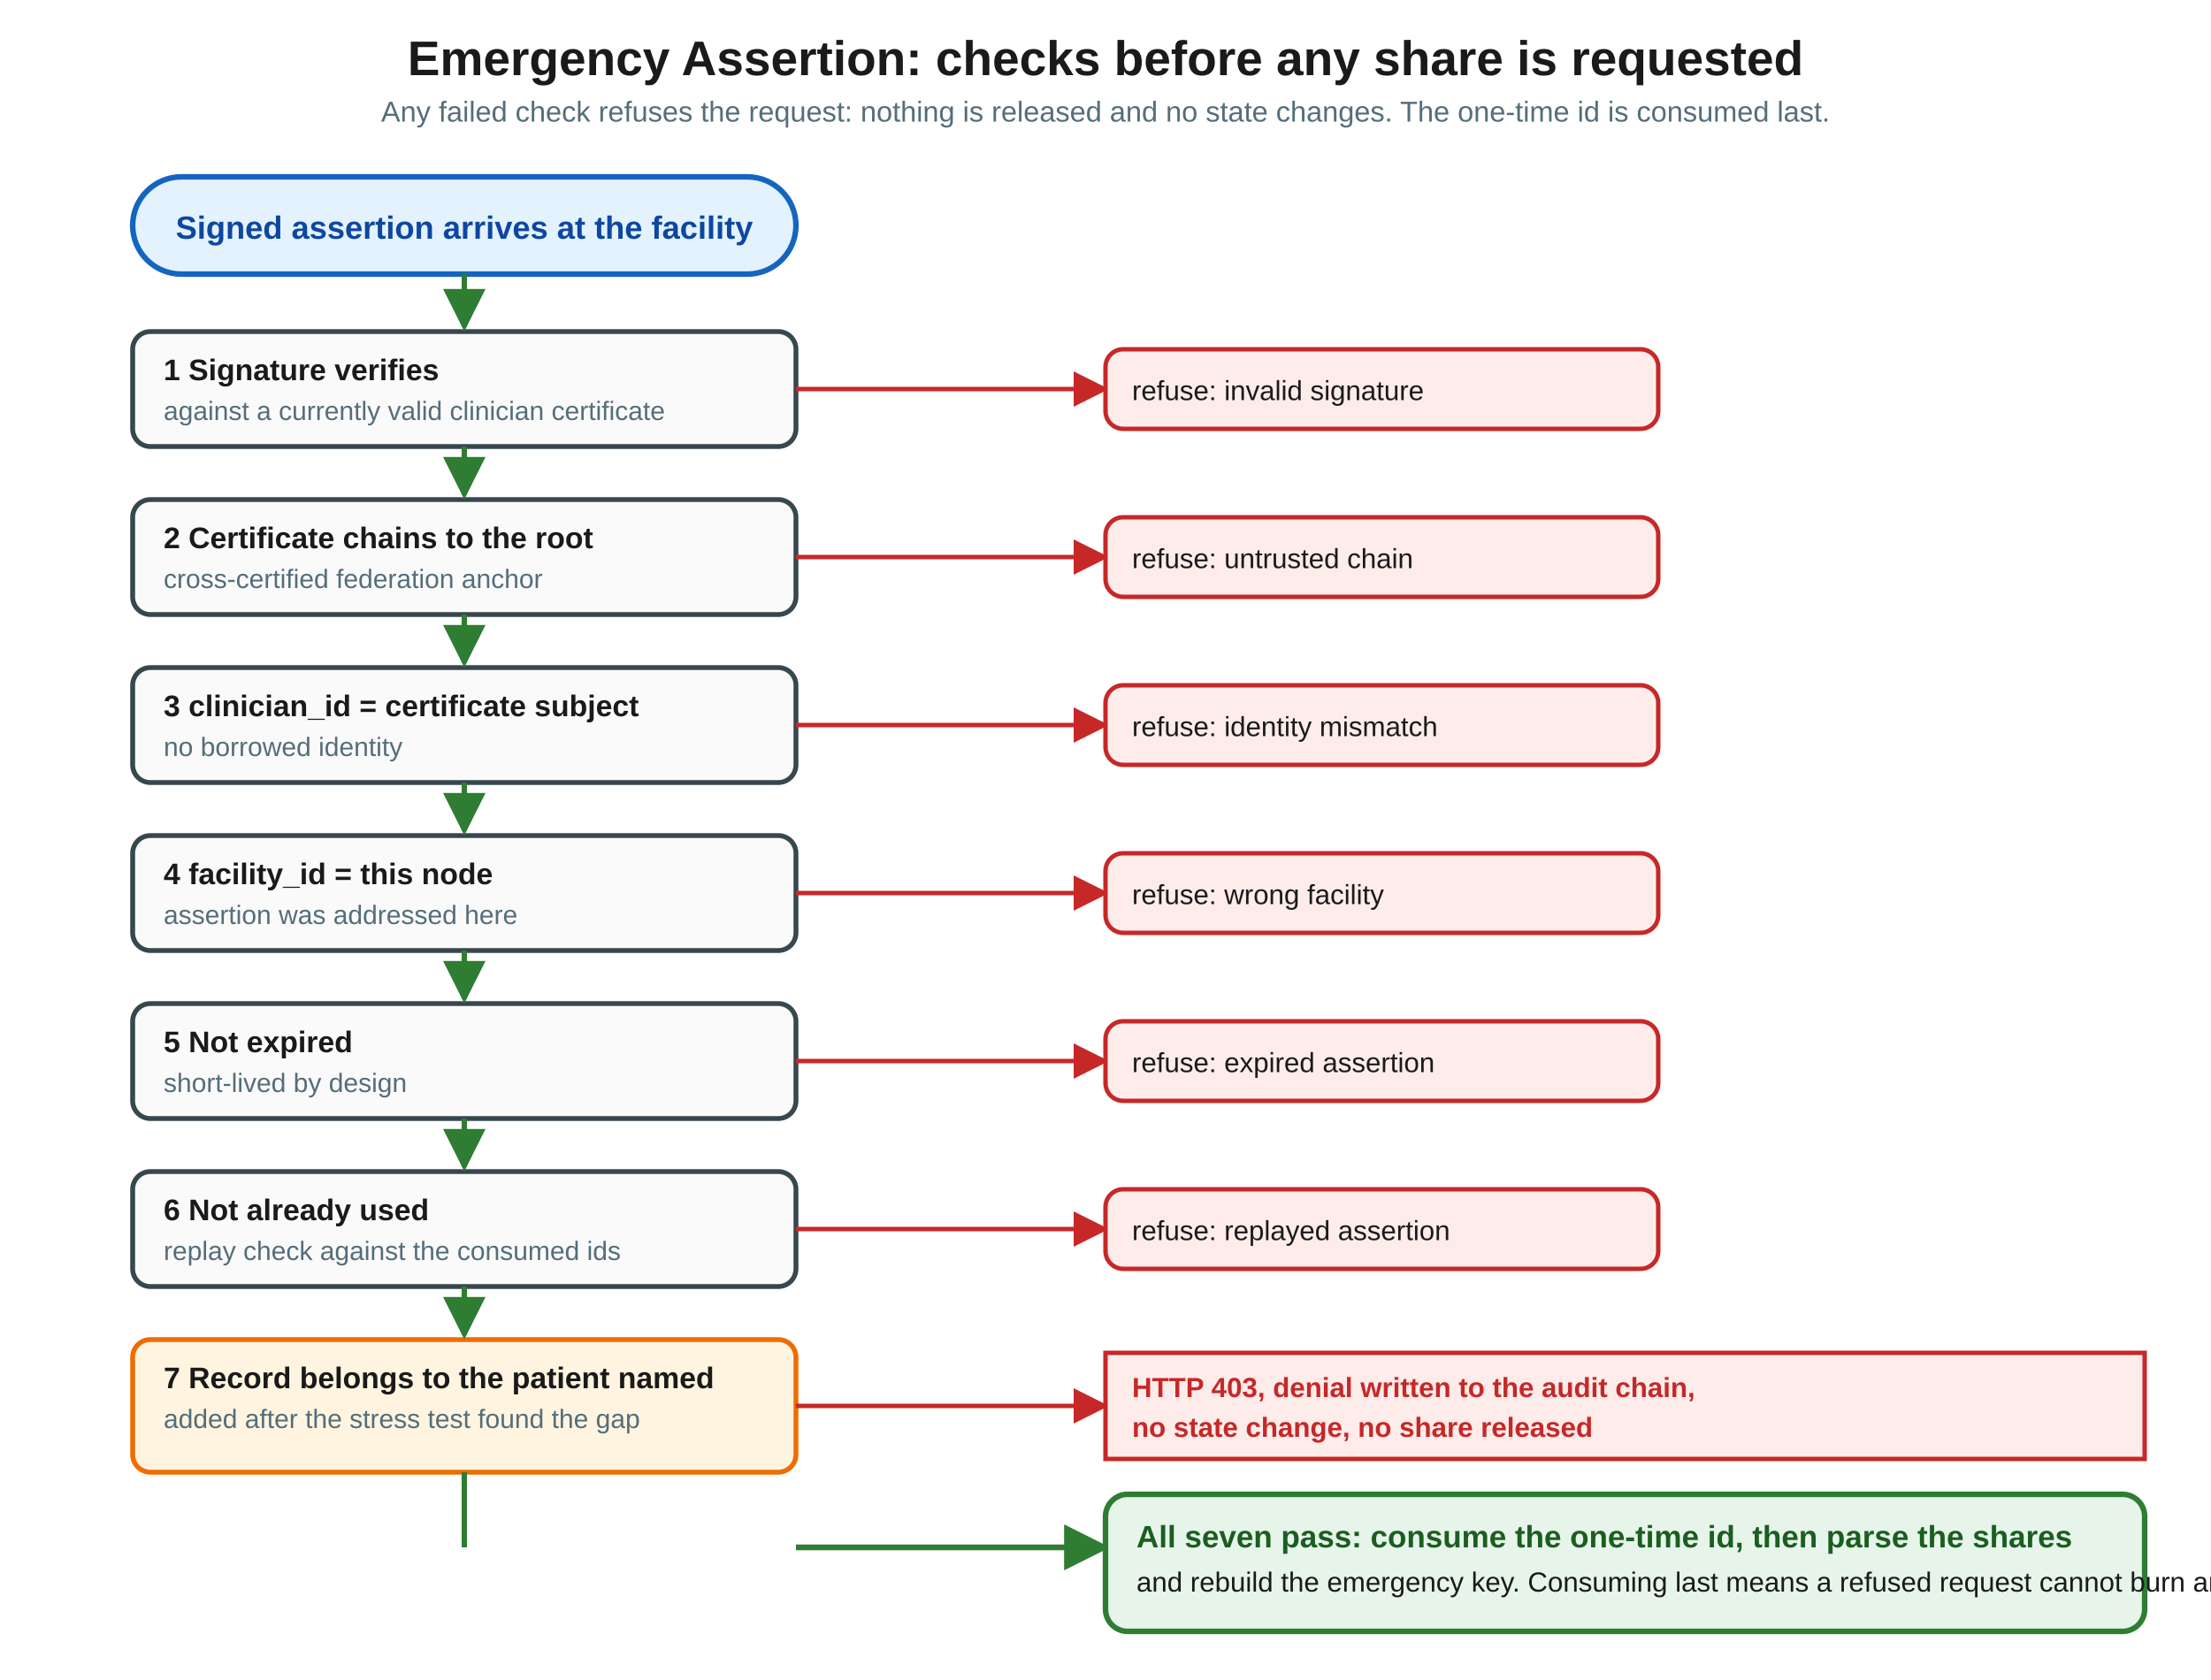
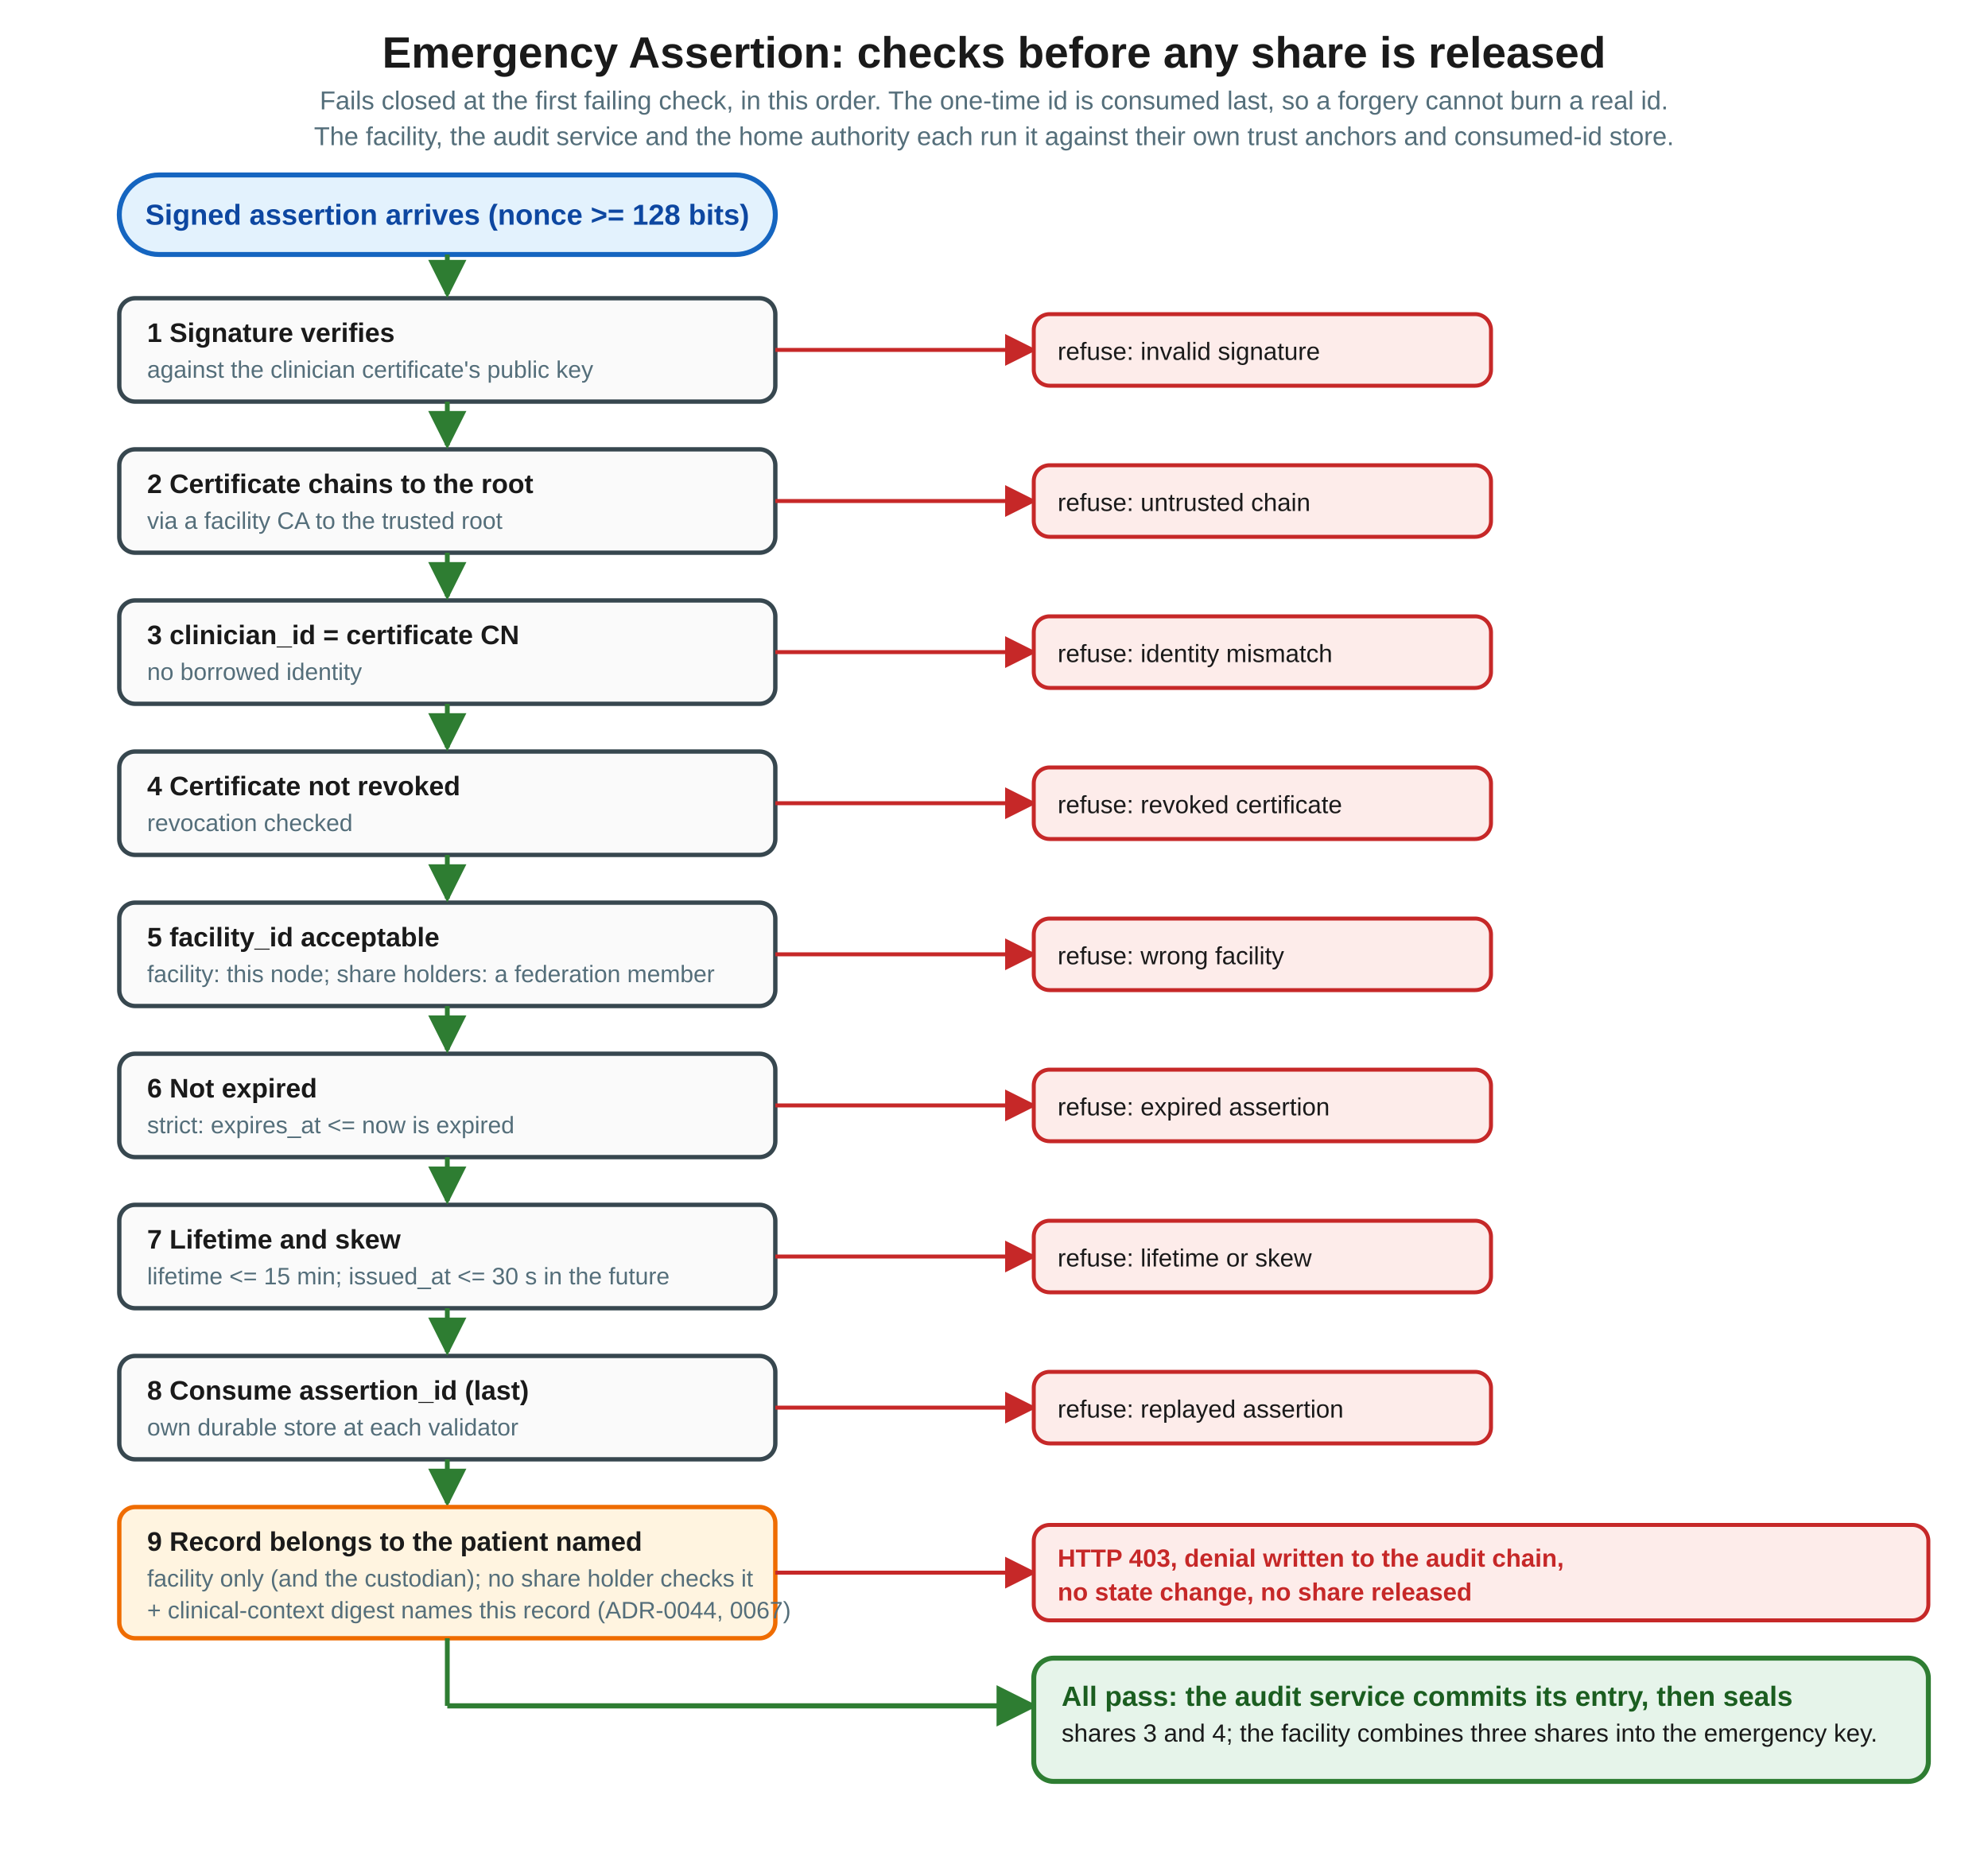
- <svg xmlns="http://www.w3.org/2000/svg" viewBox="0 0 1000 760" font-family="Segoe UI, Arial, sans-serif">
+ <svg xmlns="http://www.w3.org/2000/svg" viewBox="0 0 1000 930" font-family="Segoe UI, Arial, sans-serif">
  <defs>
    <marker id="ar" viewBox="0 0 10 10" refX="9" refY="5" markerWidth="8" markerHeight="8" orient="auto-start-reverse">
      <path d="M0,0 L10,5 L0,10 z" fill="#37474f" />
    </marker>
    <marker id="ae" viewBox="0 0 10 10" refX="9" refY="5" markerWidth="8" markerHeight="8" orient="auto-start-reverse">
      <path d="M0,0 L10,5 L0,10 z" fill="#c62828" />
    </marker>
    <marker id="ag" viewBox="0 0 10 10" refX="9" refY="5" markerWidth="8" markerHeight="8" orient="auto-start-reverse">
      <path d="M0,0 L10,5 L0,10 z" fill="#2e7d32" />
    </marker>
  </defs>
-   <rect width="1000" height="760" fill="#ffffff" />
-   <text x="500" y="34" text-anchor="middle" font-size="22" font-weight="700" fill="#1a1a1a">Emergency Assertion: checks before any share is requested</text>
-   <text x="500" y="55" text-anchor="middle" font-size="13" fill="#546e7a">Any failed check refuses the request: nothing is released and no state changes. The one-time id is consumed last.</text>
-   <rect x="60" y="80" width="300" height="44" rx="22" fill="#e3f2fd" stroke="#1565c0" stroke-width="2.5" />
-   <text x="210" y="108" text-anchor="middle" font-size="14.5" font-weight="700" fill="#0d47a1">Signed assertion arrives at the facility</text>
-   <g stroke-width="2.2" fill="#fafafa" stroke="#37474f">
-     <rect x="60" y="150" width="300" height="52" rx="8" />
-     <rect x="60" y="226" width="300" height="52" rx="8" />
-     <rect x="60" y="302" width="300" height="52" rx="8" />
-     <rect x="60" y="378" width="300" height="52" rx="8" />
-     <rect x="60" y="454" width="300" height="52" rx="8" />
-     <rect x="60" y="530" width="300" height="52" rx="8" />
-     <rect x="60" y="606" width="300" height="60" rx="8" stroke="#ef6c00" fill="#fff4e0" />
-   </g>
-   <g font-size="13.5" fill="#1a1a1a">
-     <text x="74" y="172" font-weight="700">1  Signature verifies</text>
-     <text x="74" y="190" font-size="12" fill="#546e7a">against a currently valid clinician certificate</text>
-     <text x="74" y="248" font-weight="700">2  Certificate chains to the root</text>
-     <text x="74" y="266" font-size="12" fill="#546e7a">cross-certified federation anchor</text>
-     <text x="74" y="324" font-weight="700">3  clinician_id = certificate subject</text>
-     <text x="74" y="342" font-size="12" fill="#546e7a">no borrowed identity</text>
-     <text x="74" y="400" font-weight="700">4  facility_id = this node</text>
-     <text x="74" y="418" font-size="12" fill="#546e7a">assertion was addressed here</text>
-     <text x="74" y="476" font-weight="700">5  Not expired</text>
-     <text x="74" y="494" font-size="12" fill="#546e7a">short-lived by design</text>
-     <text x="74" y="552" font-weight="700">6  Not already used</text>
-     <text x="74" y="570" font-size="12" fill="#546e7a">replay check against the consumed ids</text>
-     <text x="74" y="628" font-weight="700">7  Record belongs to the patient named</text>
-     <text x="74" y="646" font-size="12" fill="#546e7a">added after the stress test found the gap</text>
-   </g>
-   <g stroke="#2e7d32" stroke-width="2.4" fill="none">
-     <path d="M210,124 V148" marker-end="url(#ag)" />
-     <path d="M210,202 V224" marker-end="url(#ag)" />
-     <path d="M210,278 V300" marker-end="url(#ag)" />
-     <path d="M210,354 V376" marker-end="url(#ag)" />
-     <path d="M210,430 V452" marker-end="url(#ag)" />
-     <path d="M210,506 V528" marker-end="url(#ag)" />
-     <path d="M210,582 V604" marker-end="url(#ag)" />
-   </g>
-   <g stroke="#c62828" stroke-width="2" fill="none">
-     <path d="M360,176 H500" marker-end="url(#ae)" />
-     <path d="M360,252 H500" marker-end="url(#ae)" />
-     <path d="M360,328 H500" marker-end="url(#ae)" />
-     <path d="M360,404 H500" marker-end="url(#ae)" />
-     <path d="M360,480 H500" marker-end="url(#ae)" />
-     <path d="M360,556 H500" marker-end="url(#ae)" />
-     <path d="M360,636 H500" marker-end="url(#ae)" />
-   </g>
-   <g stroke-width="2" fill="#fdecea" stroke="#c62828">
-     <rect x="500" y="158" width="250" height="36" rx="8" />
-     <rect x="500" y="234" width="250" height="36" rx="8" />
-     <rect x="500" y="310" width="250" height="36" rx="8" />
-     <rect x="500" y="386" width="250" height="36" rx="8" />
-     <rect x="500" y="462" width="250" height="36" rx="8" />
-     <rect x="500" y="538" width="250" height="36" rx="8" />
-     <rect x="500" y="612" width="470" height="48" />
-   </g>
-   <g font-size="12.5" fill="#1a1a1a">
-     <text x="512" y="181">refuse: invalid signature</text>
-     <text x="512" y="257">refuse: untrusted chain</text>
-     <text x="512" y="333">refuse: identity mismatch</text>
-     <text x="512" y="409">refuse: wrong facility</text>
-     <text x="512" y="485">refuse: expired assertion</text>
-     <text x="512" y="561">refuse: replayed assertion</text>
-     <text x="512" y="632" font-weight="700" fill="#c62828">HTTP 403, denial written to the audit chain,</text>
-     <text x="512" y="650" font-weight="700" fill="#c62828">no state change, no share released</text>
-   </g>
-   <path d="M360,700 H500" stroke="#2e7d32" stroke-width="2.6" fill="none" marker-end="url(#ag)" />
-   <path d="M210,666 V700" stroke="#2e7d32" stroke-width="2.4" fill="none" />
-   <rect x="500" y="676" width="470" height="62" rx="10" fill="#e6f4ea" stroke="#2e7d32" stroke-width="2.5" />
-   <text x="514" y="700" font-size="14" font-weight="700" fill="#1b5e20">All seven pass: consume the one-time id, then parse the shares</text>
-   <text x="514" y="720" font-size="12.5" fill="#1a1a1a">and rebuild the emergency key. Consuming last means a refused request cannot burn an id.</text>
+   <rect width="1000" height="930" fill="#ffffff" />
+   <text x="500" y="34" text-anchor="middle" font-size="22" font-weight="700" fill="#1a1a1a">Emergency Assertion: checks before any share is released</text>
+   <text x="500" y="55" text-anchor="middle" font-size="13" fill="#546e7a">Fails closed at the first failing check, in this order. The one-time id is consumed last, so a forgery cannot burn a real id.</text>
+   <text x="500" y="73" text-anchor="middle" font-size="13" fill="#546e7a">The facility, the audit service and the home authority each run it against their own trust anchors and consumed-id store.</text>
+   <rect x="60" y="88" width="330" height="40" rx="20" fill="#e3f2fd" stroke="#1565c0" stroke-width="2.5" />
+   <text x="225" y="113" text-anchor="middle" font-size="14.5" font-weight="700" fill="#0d47a1">Signed assertion arrives (nonce &gt;= 128 bits)</text>
+   <rect x="60" y="150" width="330" height="52" rx="8" fill="#fafafa" stroke="#37474f" stroke-width="2.2" />
+   <text x="74" y="172" font-size="13.5" font-weight="700" fill="#1a1a1a">1  Signature verifies</text>
+   <text x="74" y="190" font-size="12" fill="#546e7a">against the clinician certificate's public key</text>
+   <path d="M390,176 H520" stroke="#c62828" stroke-width="2" fill="none" marker-end="url(#ae)" />
+   <rect x="520" y="158" width="230" height="36" rx="8" fill="#fdecea" stroke="#c62828" stroke-width="2" />
+   <text x="532" y="181" font-size="12.5" fill="#1a1a1a">refuse: invalid signature</text>
+   <rect x="60" y="226" width="330" height="52" rx="8" fill="#fafafa" stroke="#37474f" stroke-width="2.2" />
+   <text x="74" y="248" font-size="13.5" font-weight="700" fill="#1a1a1a">2  Certificate chains to the root</text>
+   <text x="74" y="266" font-size="12" fill="#546e7a">via a facility CA to the trusted root</text>
+   <path d="M390,252 H520" stroke="#c62828" stroke-width="2" fill="none" marker-end="url(#ae)" />
+   <rect x="520" y="234" width="230" height="36" rx="8" fill="#fdecea" stroke="#c62828" stroke-width="2" />
+   <text x="532" y="257" font-size="12.5" fill="#1a1a1a">refuse: untrusted chain</text>
+   <rect x="60" y="302" width="330" height="52" rx="8" fill="#fafafa" stroke="#37474f" stroke-width="2.2" />
+   <text x="74" y="324" font-size="13.5" font-weight="700" fill="#1a1a1a">3  clinician_id = certificate CN</text>
+   <text x="74" y="342" font-size="12" fill="#546e7a">no borrowed identity</text>
+   <path d="M390,328 H520" stroke="#c62828" stroke-width="2" fill="none" marker-end="url(#ae)" />
+   <rect x="520" y="310" width="230" height="36" rx="8" fill="#fdecea" stroke="#c62828" stroke-width="2" />
+   <text x="532" y="333" font-size="12.5" fill="#1a1a1a">refuse: identity mismatch</text>
+   <rect x="60" y="378" width="330" height="52" rx="8" fill="#fafafa" stroke="#37474f" stroke-width="2.2" />
+   <text x="74" y="400" font-size="13.5" font-weight="700" fill="#1a1a1a">4  Certificate not revoked</text>
+   <text x="74" y="418" font-size="12" fill="#546e7a">revocation checked</text>
+   <path d="M390,404 H520" stroke="#c62828" stroke-width="2" fill="none" marker-end="url(#ae)" />
+   <rect x="520" y="386" width="230" height="36" rx="8" fill="#fdecea" stroke="#c62828" stroke-width="2" />
+   <text x="532" y="409" font-size="12.5" fill="#1a1a1a">refuse: revoked certificate</text>
+   <rect x="60" y="454" width="330" height="52" rx="8" fill="#fafafa" stroke="#37474f" stroke-width="2.2" />
+   <text x="74" y="476" font-size="13.5" font-weight="700" fill="#1a1a1a">5  facility_id acceptable</text>
+   <text x="74" y="494" font-size="12" fill="#546e7a">facility: this node; share holders: a federation member</text>
+   <path d="M390,480 H520" stroke="#c62828" stroke-width="2" fill="none" marker-end="url(#ae)" />
+   <rect x="520" y="462" width="230" height="36" rx="8" fill="#fdecea" stroke="#c62828" stroke-width="2" />
+   <text x="532" y="485" font-size="12.5" fill="#1a1a1a">refuse: wrong facility</text>
+   <rect x="60" y="530" width="330" height="52" rx="8" fill="#fafafa" stroke="#37474f" stroke-width="2.2" />
+   <text x="74" y="552" font-size="13.5" font-weight="700" fill="#1a1a1a">6  Not expired</text>
+   <text x="74" y="570" font-size="12" fill="#546e7a">strict: expires_at &lt;= now is expired</text>
+   <path d="M390,556 H520" stroke="#c62828" stroke-width="2" fill="none" marker-end="url(#ae)" />
+   <rect x="520" y="538" width="230" height="36" rx="8" fill="#fdecea" stroke="#c62828" stroke-width="2" />
+   <text x="532" y="561" font-size="12.5" fill="#1a1a1a">refuse: expired assertion</text>
+   <rect x="60" y="606" width="330" height="52" rx="8" fill="#fafafa" stroke="#37474f" stroke-width="2.2" />
+   <text x="74" y="628" font-size="13.5" font-weight="700" fill="#1a1a1a">7  Lifetime and skew</text>
+   <text x="74" y="646" font-size="12" fill="#546e7a">lifetime &lt;= 15 min; issued_at &lt;= 30 s in the future</text>
+   <path d="M390,632 H520" stroke="#c62828" stroke-width="2" fill="none" marker-end="url(#ae)" />
+   <rect x="520" y="614" width="230" height="36" rx="8" fill="#fdecea" stroke="#c62828" stroke-width="2" />
+   <text x="532" y="637" font-size="12.5" fill="#1a1a1a">refuse: lifetime or skew</text>
+   <rect x="60" y="682" width="330" height="52" rx="8" fill="#fafafa" stroke="#37474f" stroke-width="2.2" />
+   <text x="74" y="704" font-size="13.5" font-weight="700" fill="#1a1a1a">8  Consume assertion_id (last)</text>
+   <text x="74" y="722" font-size="12" fill="#546e7a">own durable store at each validator</text>
+   <path d="M390,708 H520" stroke="#c62828" stroke-width="2" fill="none" marker-end="url(#ae)" />
+   <rect x="520" y="690" width="230" height="36" rx="8" fill="#fdecea" stroke="#c62828" stroke-width="2" />
+   <text x="532" y="713" font-size="12.5" fill="#1a1a1a">refuse: replayed assertion</text>
+   <path d="M225,128 V148" stroke="#2e7d32" stroke-width="2.4" fill="none" marker-end="url(#ag)" />
+   <path d="M225,202 V224" stroke="#2e7d32" stroke-width="2.4" fill="none" marker-end="url(#ag)" />
+   <path d="M225,278 V300" stroke="#2e7d32" stroke-width="2.4" fill="none" marker-end="url(#ag)" />
+   <path d="M225,354 V376" stroke="#2e7d32" stroke-width="2.4" fill="none" marker-end="url(#ag)" />
+   <path d="M225,430 V452" stroke="#2e7d32" stroke-width="2.4" fill="none" marker-end="url(#ag)" />
+   <path d="M225,506 V528" stroke="#2e7d32" stroke-width="2.4" fill="none" marker-end="url(#ag)" />
+   <path d="M225,582 V604" stroke="#2e7d32" stroke-width="2.4" fill="none" marker-end="url(#ag)" />
+   <path d="M225,658 V680" stroke="#2e7d32" stroke-width="2.4" fill="none" marker-end="url(#ag)" />
+   <path d="M225,734 V756" stroke="#2e7d32" stroke-width="2.4" fill="none" marker-end="url(#ag)" />
+   <rect x="60" y="758" width="330" height="66" rx="8" fill="#fff4e0" stroke="#ef6c00" stroke-width="2.2" />
+   <text x="74" y="780" font-size="13.5" font-weight="700" fill="#1a1a1a">9  Record belongs to the patient named</text>
+   <text x="74" y="798" font-size="12" fill="#546e7a">facility only (and the custodian); no share holder checks it</text>
+   <text x="74" y="814" font-size="12" fill="#546e7a">+ clinical-context digest names this record (ADR-0044, 0067)</text>
+   <path d="M390,791 H520" stroke="#c62828" stroke-width="2" fill="none" marker-end="url(#ae)" />
+   <rect x="520" y="767" width="450" height="48" rx="8" fill="#fdecea" stroke="#c62828" stroke-width="2" />
+   <text x="532" y="788" font-size="12.5" font-weight="700" fill="#c62828">HTTP 403, denial written to the audit chain,</text>
+   <text x="532" y="805" font-size="12.5" font-weight="700" fill="#c62828">no state change, no share released</text>
+   <path d="M225,824 V858" stroke="#2e7d32" stroke-width="2.4" fill="none" />
+   <path d="M225,858 H520" stroke="#2e7d32" stroke-width="2.6" fill="none" marker-end="url(#ag)" />
+   <rect x="520" y="834" width="450" height="62" rx="10" fill="#e6f4ea" stroke="#2e7d32" stroke-width="2.5" />
+   <text x="534" y="858" font-size="14" font-weight="700" fill="#1b5e20">All pass: the audit service commits its entry, then seals</text>
+   <text x="534" y="876" font-size="12.5" fill="#1a1a1a">shares 3 and 4; the facility combines three shares into the emergency key.</text>
</svg>
